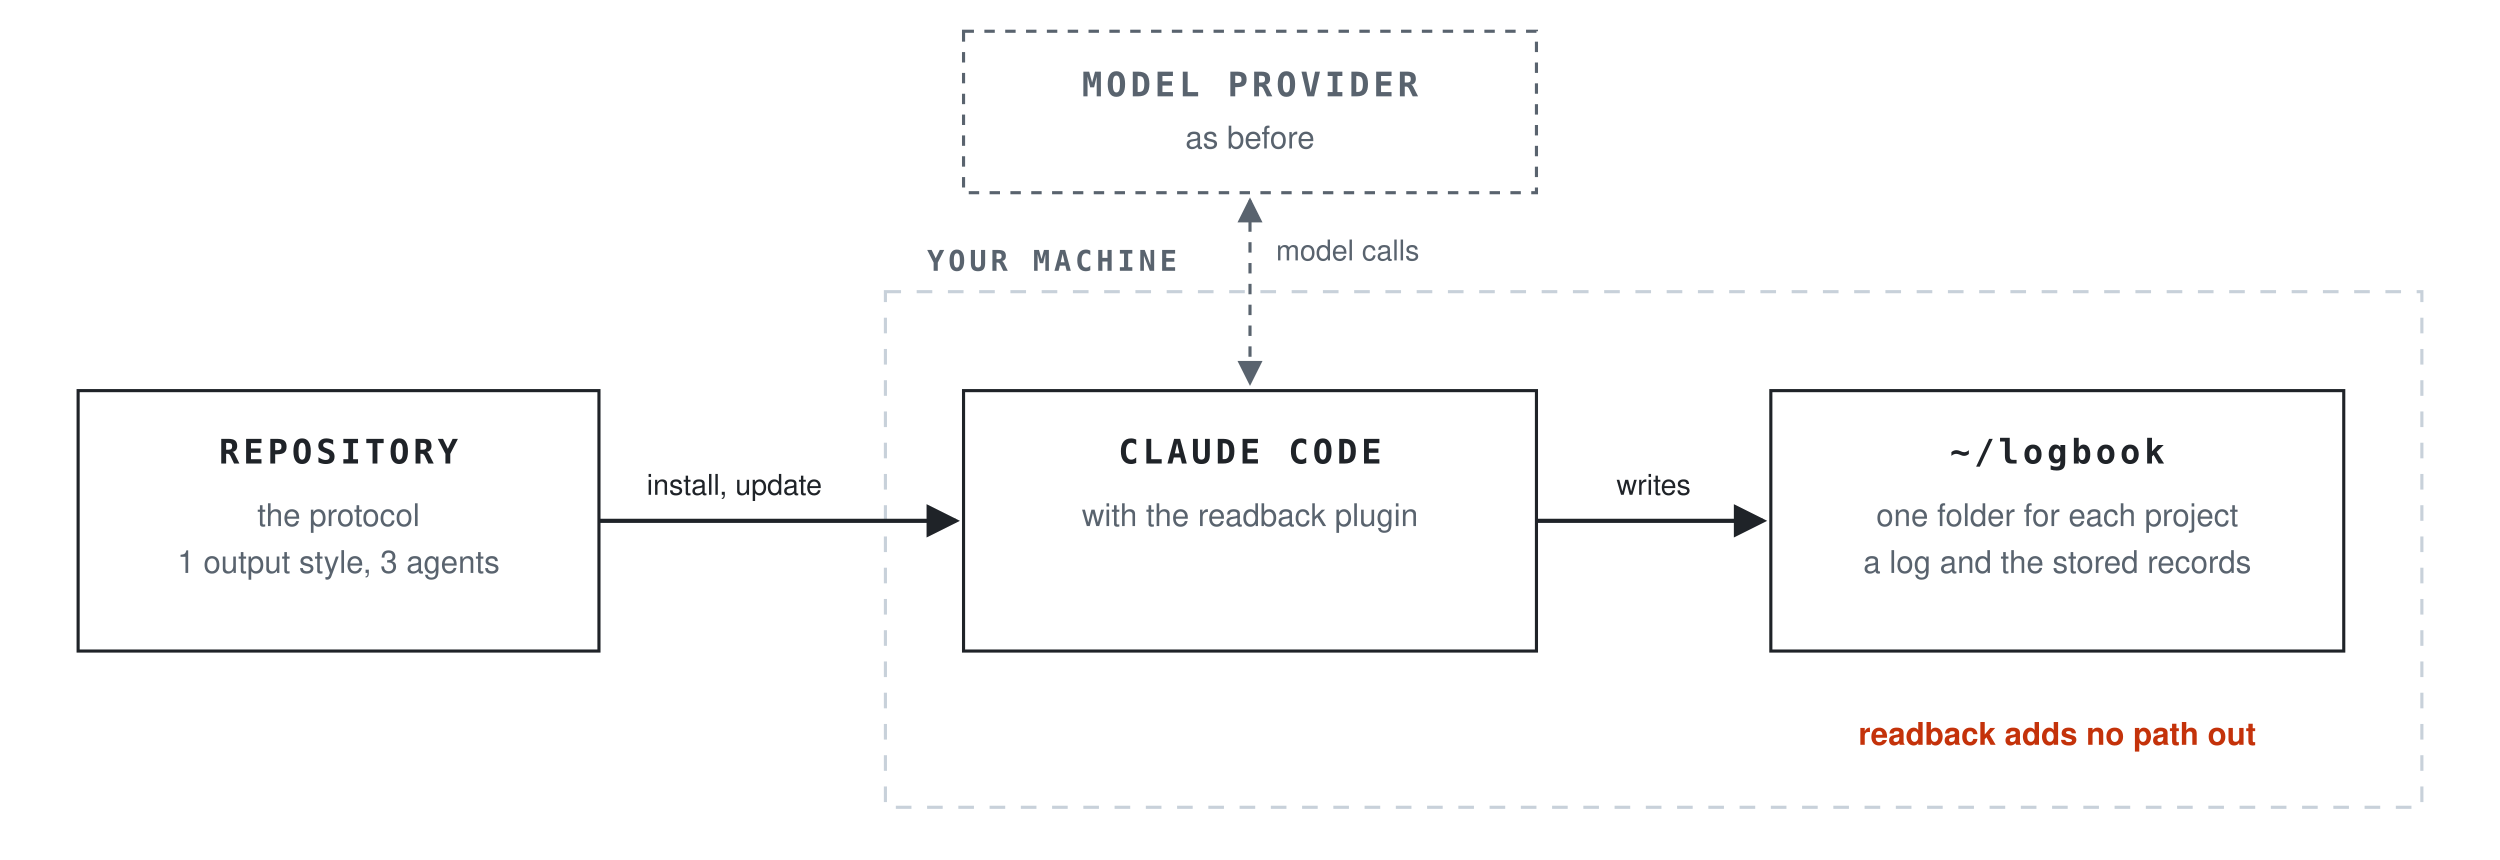
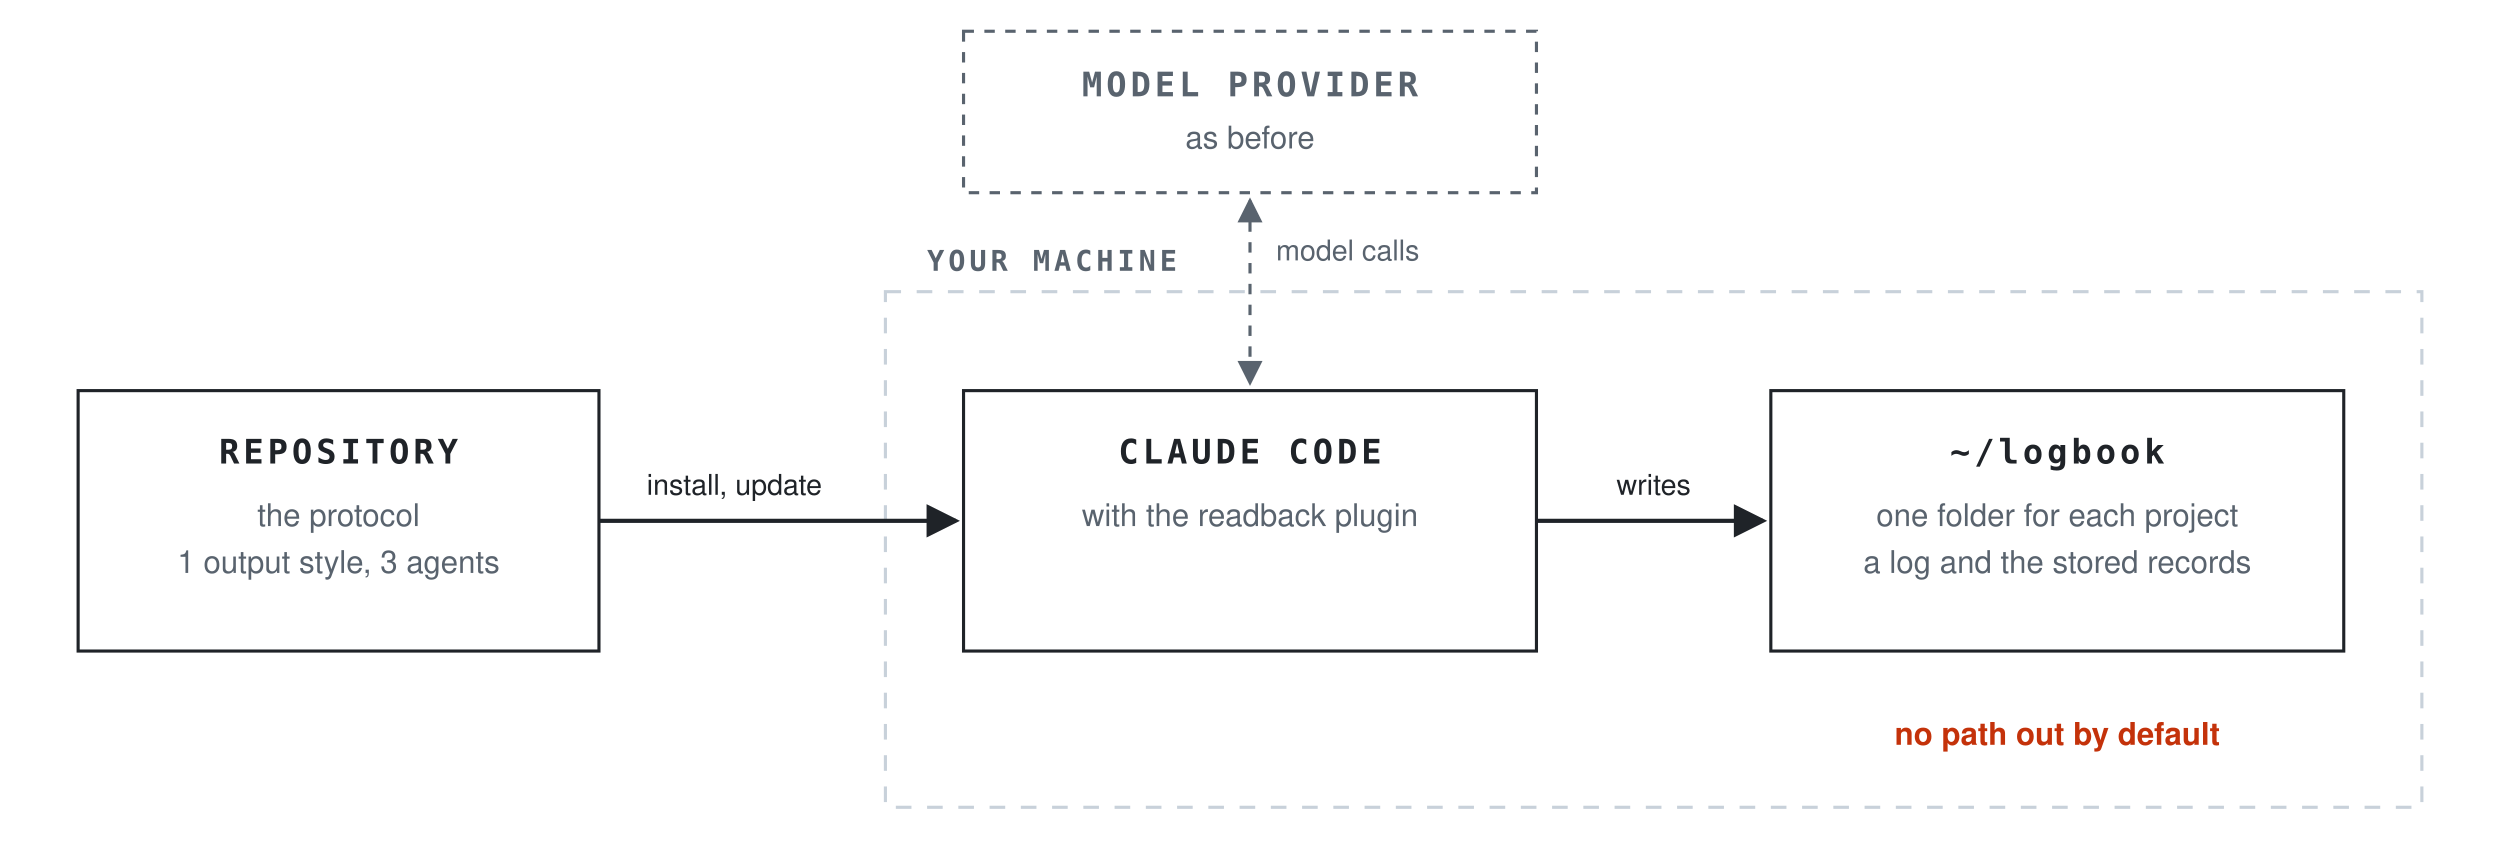
- <svg xmlns="http://www.w3.org/2000/svg" viewBox="0 0 960 330" width="960" height="330" role="img" aria-label="The repository installs rules into Claude Code. Claude Code writes records to a local logbook folder. readback adds no path out of the machine.">
+ <svg xmlns="http://www.w3.org/2000/svg" viewBox="0 0 960 330" width="960" height="330" role="img" aria-label="The repository installs rules into Claude Code. Claude Code writes records to a local logbook folder. By default readback adds no path out of the machine.">
  <defs>
    <marker id="a-fg" viewBox="0 0 8 8" refX="7" refY="4" markerWidth="8" markerHeight="8" orient="auto-start-reverse">
      <path d="M0,0 L8,4 L0,8 z" fill="#1F2328" />
    </marker>
    <marker id="a-accent" viewBox="0 0 8 8" refX="7" refY="4" markerWidth="8" markerHeight="8" orient="auto-start-reverse">
      <path d="M0,0 L8,4 L0,8 z" fill="#C4320A" />
    </marker>
    <marker id="a-muted" viewBox="0 0 8 8" refX="7" refY="4" markerWidth="8" markerHeight="8" orient="auto-start-reverse">
      <path d="M0,0 L8,4 L0,8 z" fill="#59636E" />
    </marker>
  </defs>
  <rect x="340" y="112" width="590" height="198" fill="none" stroke="#C8D1DA" stroke-width="1.2" stroke-dasharray="6 6" />
  <text x="356" y="104" fill="#59636E" font-family="ui-monospace, SFMono-Regular, Menlo, Consolas, monospace" font-size="11" font-weight="700" text-anchor="start" letter-spacing="1.5">YOUR MACHINE</text>
  <rect x="30" y="150" width="200" height="100" fill="none" stroke="#1F2328" stroke-width="1.2" />
  <text x="130.0" y="178" fill="#1F2328" font-family="ui-monospace, SFMono-Regular, Menlo, Consolas, monospace" font-size="13" font-weight="700" text-anchor="middle" letter-spacing="1.5">REPOSITORY</text>
  <text x="130.0" y="202" fill="#59636E" font-family="-apple-system, BlinkMacSystemFont, 'Segoe UI', Helvetica, Arial, sans-serif" font-size="12" font-weight="400" text-anchor="middle">the protocol</text>
  <text x="130.0" y="220" fill="#59636E" font-family="-apple-system, BlinkMacSystemFont, 'Segoe UI', Helvetica, Arial, sans-serif" font-size="12" font-weight="400" text-anchor="middle">1 output style, 3 agents</text>
  <rect x="370" y="150" width="220" height="100" fill="none" stroke="#1F2328" stroke-width="1.2" />
  <text x="480.0" y="178" fill="#1F2328" font-family="ui-monospace, SFMono-Regular, Menlo, Consolas, monospace" font-size="13" font-weight="700" text-anchor="middle" letter-spacing="1.5">CLAUDE CODE</text>
  <text x="480.0" y="202" fill="#59636E" font-family="-apple-system, BlinkMacSystemFont, 'Segoe UI', Helvetica, Arial, sans-serif" font-size="12" font-weight="400" text-anchor="middle">with the readback plugin</text>
  <rect x="680" y="150" width="220" height="100" fill="none" stroke="#1F2328" stroke-width="1.2" />
  <text x="790.0" y="178" fill="#1F2328" font-family="ui-monospace, SFMono-Regular, Menlo, Consolas, monospace" font-size="13" font-weight="700" text-anchor="middle" letter-spacing="1.5">~/logbook</text>
  <text x="790.0" y="202" fill="#59636E" font-family="-apple-system, BlinkMacSystemFont, 'Segoe UI', Helvetica, Arial, sans-serif" font-size="12" font-weight="400" text-anchor="middle">one folder for each project</text>
  <text x="790.0" y="220" fill="#59636E" font-family="-apple-system, BlinkMacSystemFont, 'Segoe UI', Helvetica, Arial, sans-serif" font-size="12" font-weight="400" text-anchor="middle">a log and the stored records</text>
  <rect x="370" y="12" width="220" height="62" fill="none" stroke="#59636E" stroke-width="1.2" stroke-dasharray="4 4" />
  <text x="480.0" y="37" fill="#59636E" font-family="ui-monospace, SFMono-Regular, Menlo, Consolas, monospace" font-size="13" font-weight="700" text-anchor="middle" letter-spacing="1.5">MODEL PROVIDER</text>
  <text x="480.0" y="57" fill="#59636E" font-family="-apple-system, BlinkMacSystemFont, 'Segoe UI', Helvetica, Arial, sans-serif" font-size="12" font-weight="400" text-anchor="middle">as before</text>
  <line x1="230" y1="200" x2="367" y2="200" stroke="#1F2328" stroke-width="1.6" marker-end="url(#a-fg)" />
  <text x="282" y="190" fill="#1F2328" font-family="-apple-system, BlinkMacSystemFont, 'Segoe UI', Helvetica, Arial, sans-serif" font-size="11" font-weight="400" text-anchor="middle">install, update</text>
  <line x1="590" y1="200" x2="677" y2="200" stroke="#1F2328" stroke-width="1.6" marker-end="url(#a-fg)" />
  <text x="635" y="190" fill="#1F2328" font-family="-apple-system, BlinkMacSystemFont, 'Segoe UI', Helvetica, Arial, sans-serif" font-size="11" font-weight="400" text-anchor="middle">writes</text>
  <line x1="480" y1="77" x2="480" y2="147" stroke="#59636E" stroke-width="1.2" stroke-dasharray="4 4" marker-start="url(#a-muted)" marker-end="url(#a-muted)" />
  <text x="490" y="100" fill="#59636E" font-family="-apple-system, BlinkMacSystemFont, 'Segoe UI', Helvetica, Arial, sans-serif" font-size="11" font-weight="400" text-anchor="start">model calls</text>
-   <text x="790" y="286" fill="#C4320A" font-family="-apple-system, BlinkMacSystemFont, 'Segoe UI', Helvetica, Arial, sans-serif" font-size="12" font-weight="600" text-anchor="middle">readback adds no path out</text>
+   <text x="790" y="286" fill="#C4320A" font-family="-apple-system, BlinkMacSystemFont, 'Segoe UI', Helvetica, Arial, sans-serif" font-size="12" font-weight="600" text-anchor="middle">no path out by default</text>
</svg>
